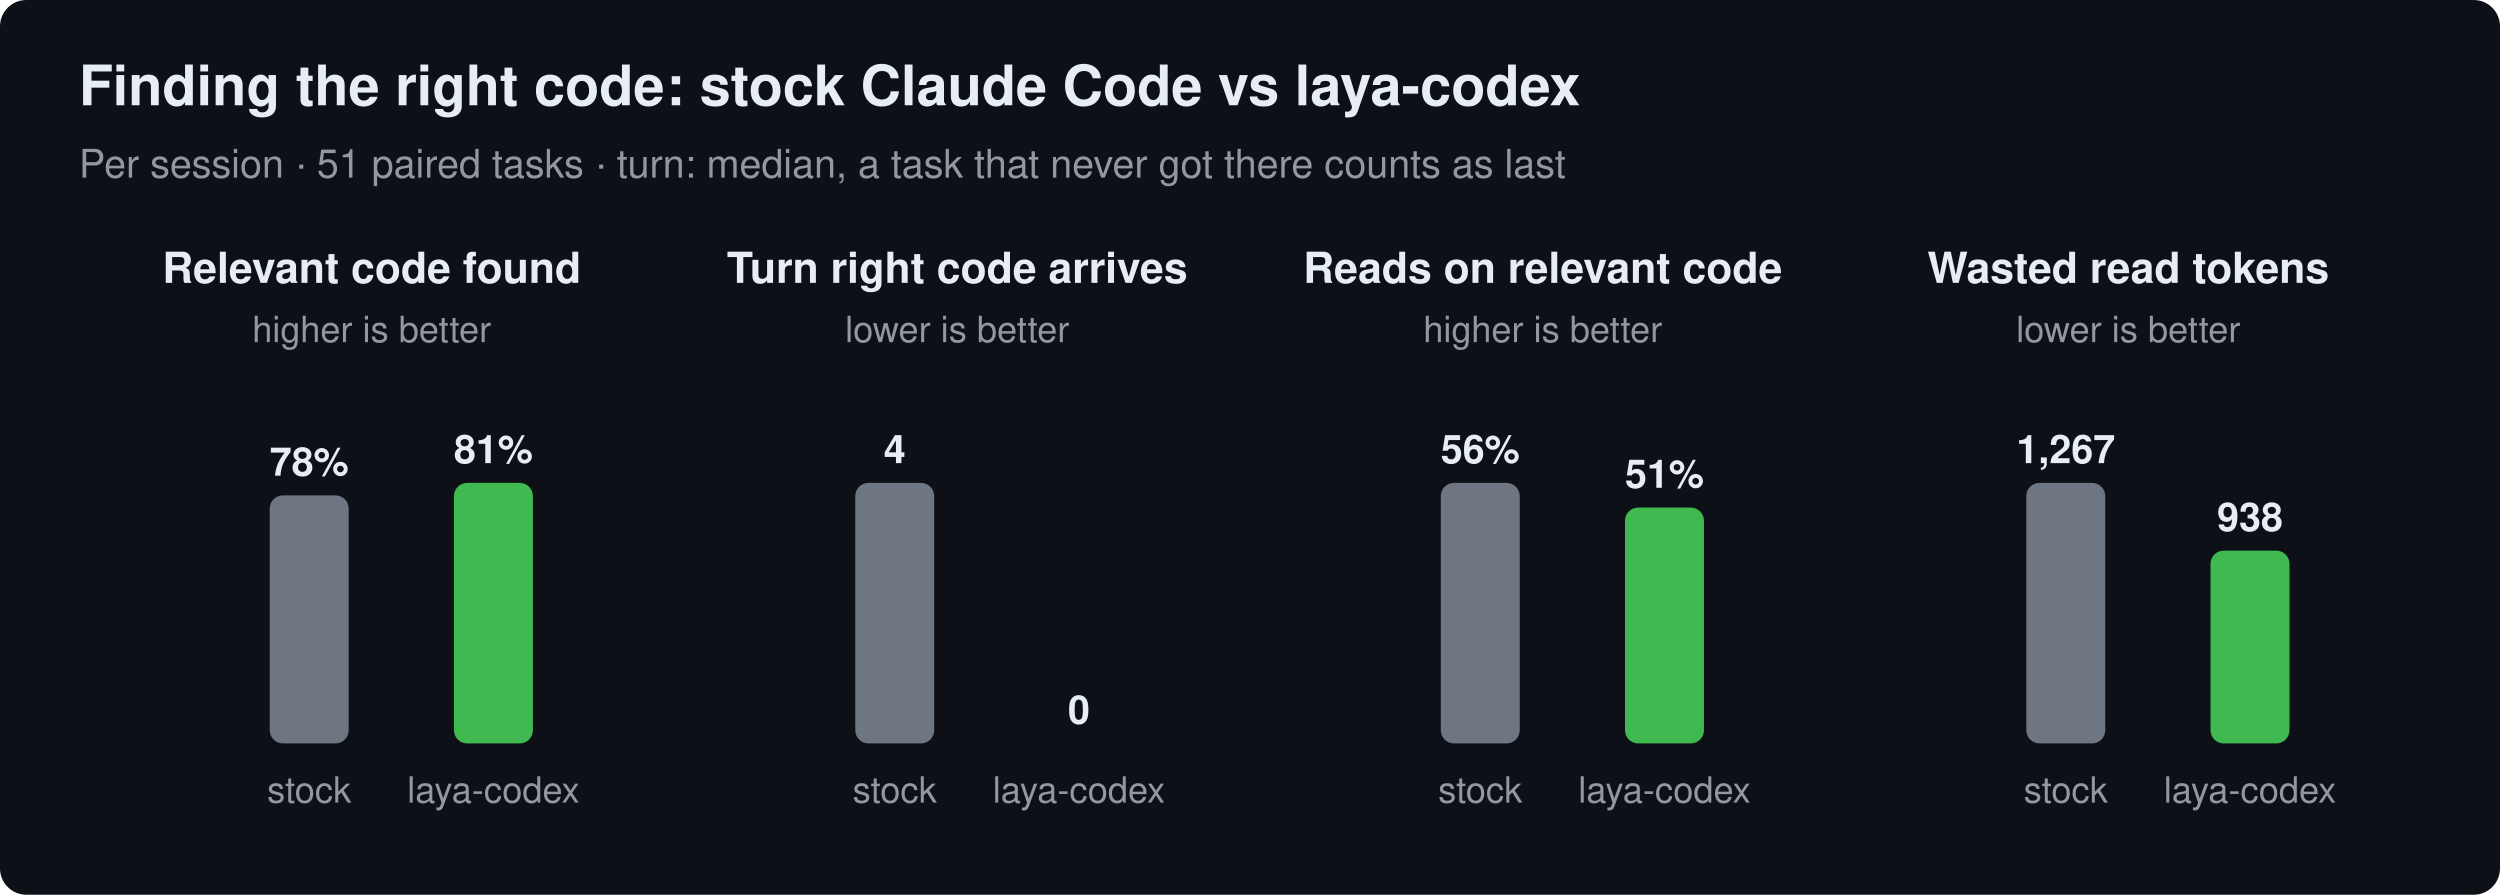
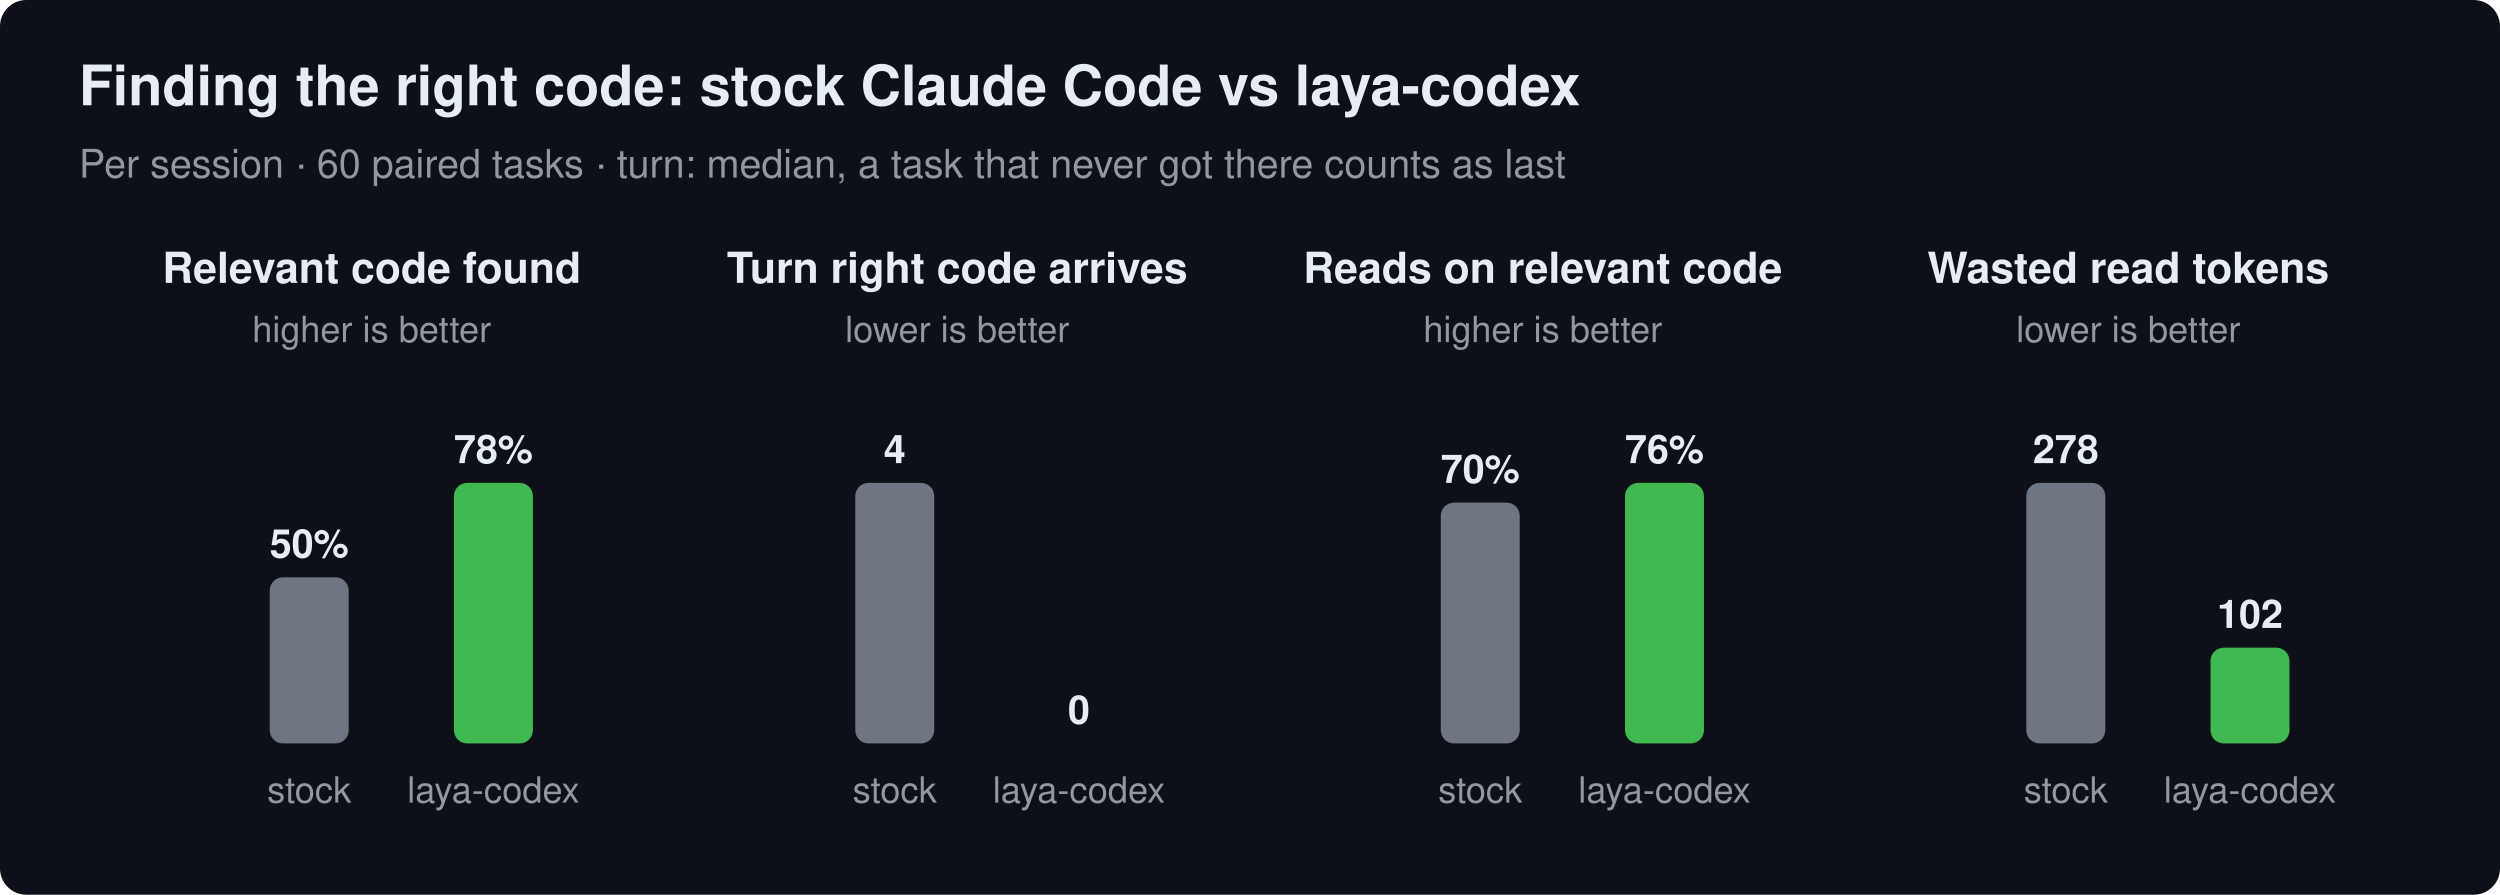
<svg xmlns="http://www.w3.org/2000/svg" width="760" height="272" viewBox="0 0 760 272" role="img" aria-label="laya-codex benchmark: read behaviour">
  <rect width="760" height="272" rx="8" fill="#0d1117" />
  <text x="24.0" y="32.0" font-family="-apple-system,BlinkMacSystemFont,'Segoe UI',Helvetica,Arial,sans-serif" font-size="17" fill="#e6edf3" text-anchor="start" font-weight="600">Finding the right code: stock Claude Code vs laya-codex</text>
-   <text x="24.0" y="54.0" font-family="-apple-system,BlinkMacSystemFont,'Segoe UI',Helvetica,Arial,sans-serif" font-size="12" fill="#9198a1" text-anchor="start" font-weight="normal">Per session · 51 paired tasks · turn: median, a task that never got there counts as last</text>
+   <text x="24.0" y="54.0" font-family="-apple-system,BlinkMacSystemFont,'Segoe UI',Helvetica,Arial,sans-serif" font-size="12" fill="#9198a1" text-anchor="start" font-weight="normal">Per session · 60 paired tasks · turn: median, a task that never got there counts as last</text>
  <text x="113.0" y="86.0" font-family="-apple-system,BlinkMacSystemFont,'Segoe UI',Helvetica,Arial,sans-serif" font-size="13" fill="#e6edf3" text-anchor="middle" font-weight="600">Relevant code found</text>
  <text x="113.0" y="104.0" font-family="-apple-system,BlinkMacSystemFont,'Segoe UI',Helvetica,Arial,sans-serif" font-size="11" fill="#9198a1" text-anchor="middle" font-weight="normal">higher is better</text>
-   <rect x="82.0" y="150.6" width="24" height="75.4" rx="4" fill="#6e7681" />
-   <text x="94.0" y="144.6" font-family="-apple-system,BlinkMacSystemFont,'Segoe UI',Helvetica,Arial,sans-serif" font-size="12" fill="#e6edf3" text-anchor="middle" font-weight="600">78%</text>
+   <rect x="82.0" y="175.5" width="24" height="50.5" rx="4" fill="#6e7681" />
+   <text x="94.0" y="169.5" font-family="-apple-system,BlinkMacSystemFont,'Segoe UI',Helvetica,Arial,sans-serif" font-size="12" fill="#e6edf3" text-anchor="middle" font-weight="600">50%</text>
  <text x="94.0" y="244.0" font-family="-apple-system,BlinkMacSystemFont,'Segoe UI',Helvetica,Arial,sans-serif" font-size="11" fill="#9198a1" text-anchor="middle" font-weight="normal">stock</text>
  <rect x="138.0" y="146.8" width="24" height="79.2" rx="4" fill="#3fb950" />
-   <text x="150.0" y="140.8" font-family="-apple-system,BlinkMacSystemFont,'Segoe UI',Helvetica,Arial,sans-serif" font-size="12" fill="#e6edf3" text-anchor="middle" font-weight="600">81%</text>
+   <text x="150.0" y="140.8" font-family="-apple-system,BlinkMacSystemFont,'Segoe UI',Helvetica,Arial,sans-serif" font-size="12" fill="#e6edf3" text-anchor="middle" font-weight="600">78%</text>
  <text x="150.0" y="244.0" font-family="-apple-system,BlinkMacSystemFont,'Segoe UI',Helvetica,Arial,sans-serif" font-size="11" fill="#9198a1" text-anchor="middle" font-weight="normal">laya-codex</text>
  <text x="291.0" y="86.0" font-family="-apple-system,BlinkMacSystemFont,'Segoe UI',Helvetica,Arial,sans-serif" font-size="13" fill="#e6edf3" text-anchor="middle" font-weight="600">Turn right code arrives</text>
  <text x="291.0" y="104.0" font-family="-apple-system,BlinkMacSystemFont,'Segoe UI',Helvetica,Arial,sans-serif" font-size="11" fill="#9198a1" text-anchor="middle" font-weight="normal">lower is better</text>
  <rect x="260.0" y="146.8" width="24" height="79.2" rx="4" fill="#6e7681" />
  <text x="272.0" y="140.8" font-family="-apple-system,BlinkMacSystemFont,'Segoe UI',Helvetica,Arial,sans-serif" font-size="12" fill="#e6edf3" text-anchor="middle" font-weight="600">4</text>
  <text x="272.0" y="244.0" font-family="-apple-system,BlinkMacSystemFont,'Segoe UI',Helvetica,Arial,sans-serif" font-size="11" fill="#9198a1" text-anchor="middle" font-weight="normal">stock</text>
  <rect x="316.0" y="226.0" width="24" height="0.0" rx="4" fill="#3fb950" />
  <text x="328.0" y="220.0" font-family="-apple-system,BlinkMacSystemFont,'Segoe UI',Helvetica,Arial,sans-serif" font-size="12" fill="#e6edf3" text-anchor="middle" font-weight="600">0</text>
  <text x="328.0" y="244.0" font-family="-apple-system,BlinkMacSystemFont,'Segoe UI',Helvetica,Arial,sans-serif" font-size="11" fill="#9198a1" text-anchor="middle" font-weight="normal">laya-codex</text>
  <text x="469.0" y="86.0" font-family="-apple-system,BlinkMacSystemFont,'Segoe UI',Helvetica,Arial,sans-serif" font-size="13" fill="#e6edf3" text-anchor="middle" font-weight="600">Reads on relevant code</text>
  <text x="469.0" y="104.0" font-family="-apple-system,BlinkMacSystemFont,'Segoe UI',Helvetica,Arial,sans-serif" font-size="11" fill="#9198a1" text-anchor="middle" font-weight="normal">higher is better</text>
-   <rect x="438.0" y="146.8" width="24" height="79.2" rx="4" fill="#6e7681" />
-   <text x="450.0" y="140.8" font-family="-apple-system,BlinkMacSystemFont,'Segoe UI',Helvetica,Arial,sans-serif" font-size="12" fill="#e6edf3" text-anchor="middle" font-weight="600">56%</text>
+   <rect x="438.0" y="152.8" width="24" height="73.2" rx="4" fill="#6e7681" />
+   <text x="450.0" y="146.8" font-family="-apple-system,BlinkMacSystemFont,'Segoe UI',Helvetica,Arial,sans-serif" font-size="12" fill="#e6edf3" text-anchor="middle" font-weight="600">70%</text>
  <text x="450.0" y="244.0" font-family="-apple-system,BlinkMacSystemFont,'Segoe UI',Helvetica,Arial,sans-serif" font-size="11" fill="#9198a1" text-anchor="middle" font-weight="normal">stock</text>
-   <rect x="494.0" y="154.3" width="24" height="71.7" rx="4" fill="#3fb950" />
-   <text x="506.0" y="148.3" font-family="-apple-system,BlinkMacSystemFont,'Segoe UI',Helvetica,Arial,sans-serif" font-size="12" fill="#e6edf3" text-anchor="middle" font-weight="600">51%</text>
+   <rect x="494.0" y="146.8" width="24" height="79.2" rx="4" fill="#3fb950" />
+   <text x="506.0" y="140.8" font-family="-apple-system,BlinkMacSystemFont,'Segoe UI',Helvetica,Arial,sans-serif" font-size="12" fill="#e6edf3" text-anchor="middle" font-weight="600">76%</text>
  <text x="506.0" y="244.0" font-family="-apple-system,BlinkMacSystemFont,'Segoe UI',Helvetica,Arial,sans-serif" font-size="11" fill="#9198a1" text-anchor="middle" font-weight="normal">laya-codex</text>
  <text x="647.0" y="86.0" font-family="-apple-system,BlinkMacSystemFont,'Segoe UI',Helvetica,Arial,sans-serif" font-size="13" fill="#e6edf3" text-anchor="middle" font-weight="600">Wasted read tokens</text>
  <text x="647.0" y="104.0" font-family="-apple-system,BlinkMacSystemFont,'Segoe UI',Helvetica,Arial,sans-serif" font-size="11" fill="#9198a1" text-anchor="middle" font-weight="normal">lower is better</text>
  <rect x="616.0" y="146.8" width="24" height="79.2" rx="4" fill="#6e7681" />
-   <text x="628.0" y="140.8" font-family="-apple-system,BlinkMacSystemFont,'Segoe UI',Helvetica,Arial,sans-serif" font-size="12" fill="#e6edf3" text-anchor="middle" font-weight="600">1,267</text>
+   <text x="628.0" y="140.8" font-family="-apple-system,BlinkMacSystemFont,'Segoe UI',Helvetica,Arial,sans-serif" font-size="12" fill="#e6edf3" text-anchor="middle" font-weight="600">278</text>
  <text x="628.0" y="244.0" font-family="-apple-system,BlinkMacSystemFont,'Segoe UI',Helvetica,Arial,sans-serif" font-size="11" fill="#9198a1" text-anchor="middle" font-weight="normal">stock</text>
-   <rect x="672.0" y="167.4" width="24" height="58.6" rx="4" fill="#3fb950" />
-   <text x="684.0" y="161.4" font-family="-apple-system,BlinkMacSystemFont,'Segoe UI',Helvetica,Arial,sans-serif" font-size="12" fill="#e6edf3" text-anchor="middle" font-weight="600">938</text>
+   <rect x="672.0" y="196.9" width="24" height="29.1" rx="4" fill="#3fb950" />
+   <text x="684.0" y="190.9" font-family="-apple-system,BlinkMacSystemFont,'Segoe UI',Helvetica,Arial,sans-serif" font-size="12" fill="#e6edf3" text-anchor="middle" font-weight="600">102</text>
  <text x="684.0" y="244.0" font-family="-apple-system,BlinkMacSystemFont,'Segoe UI',Helvetica,Arial,sans-serif" font-size="11" fill="#9198a1" text-anchor="middle" font-weight="normal">laya-codex</text>
</svg>
